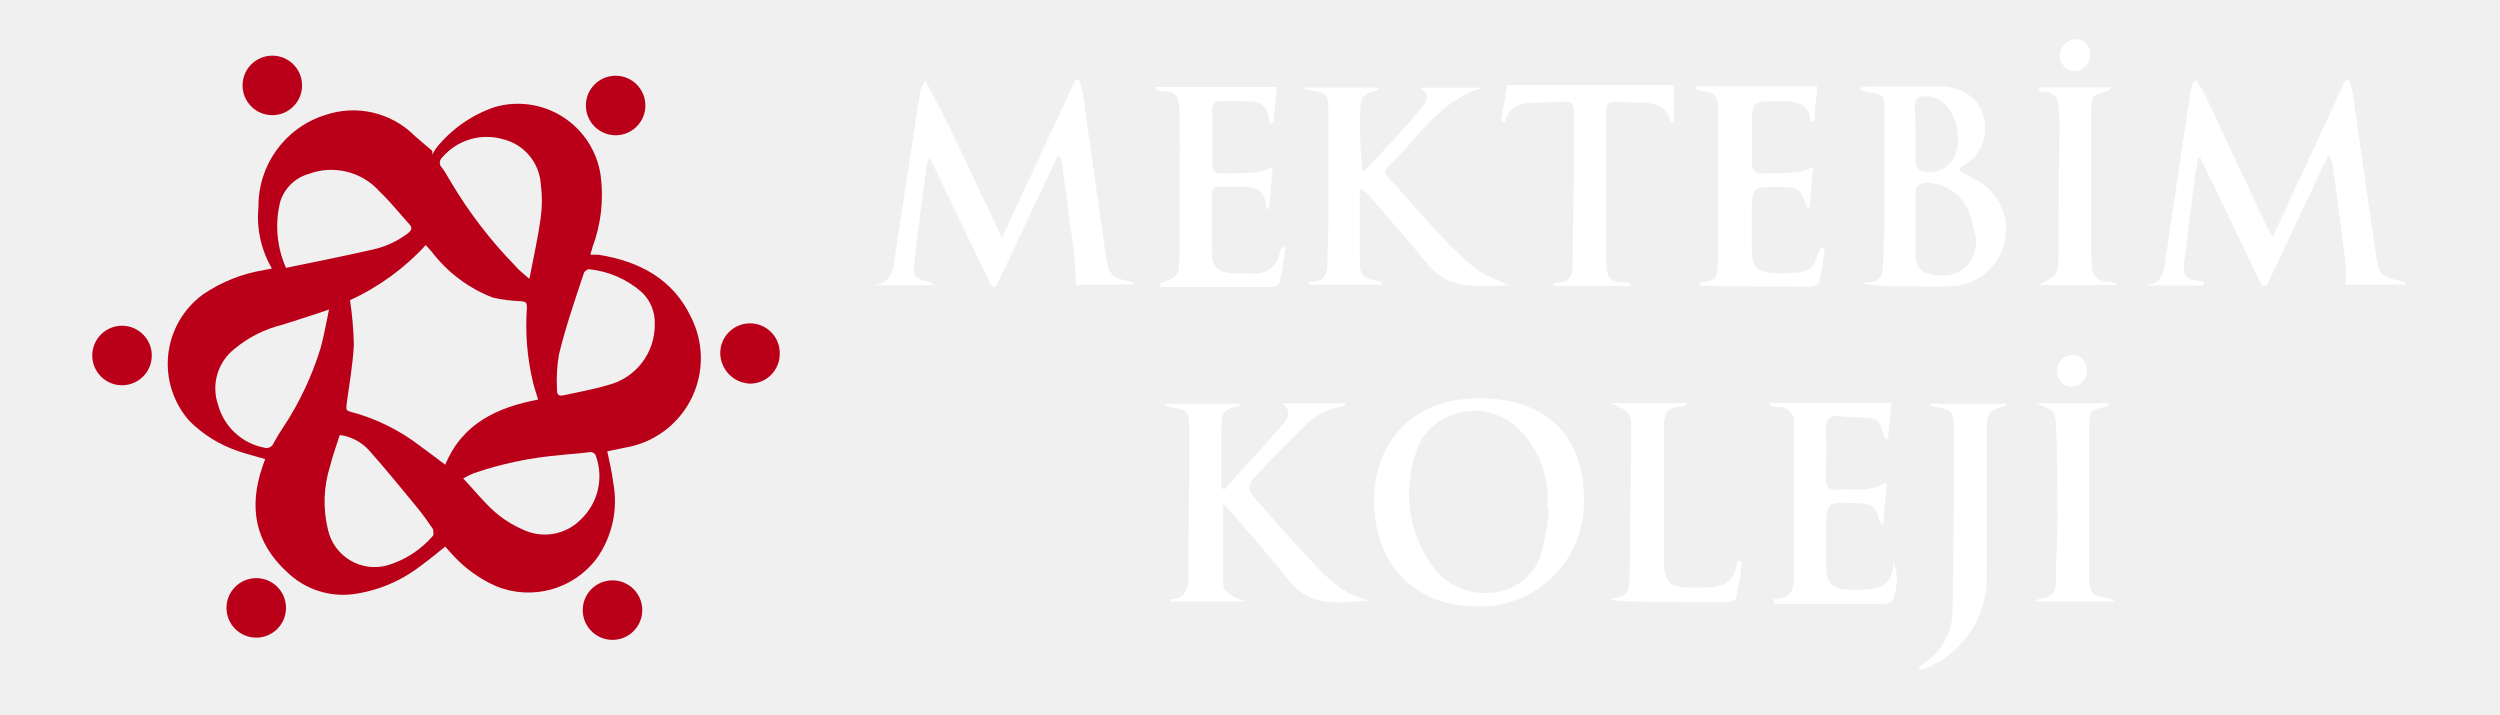
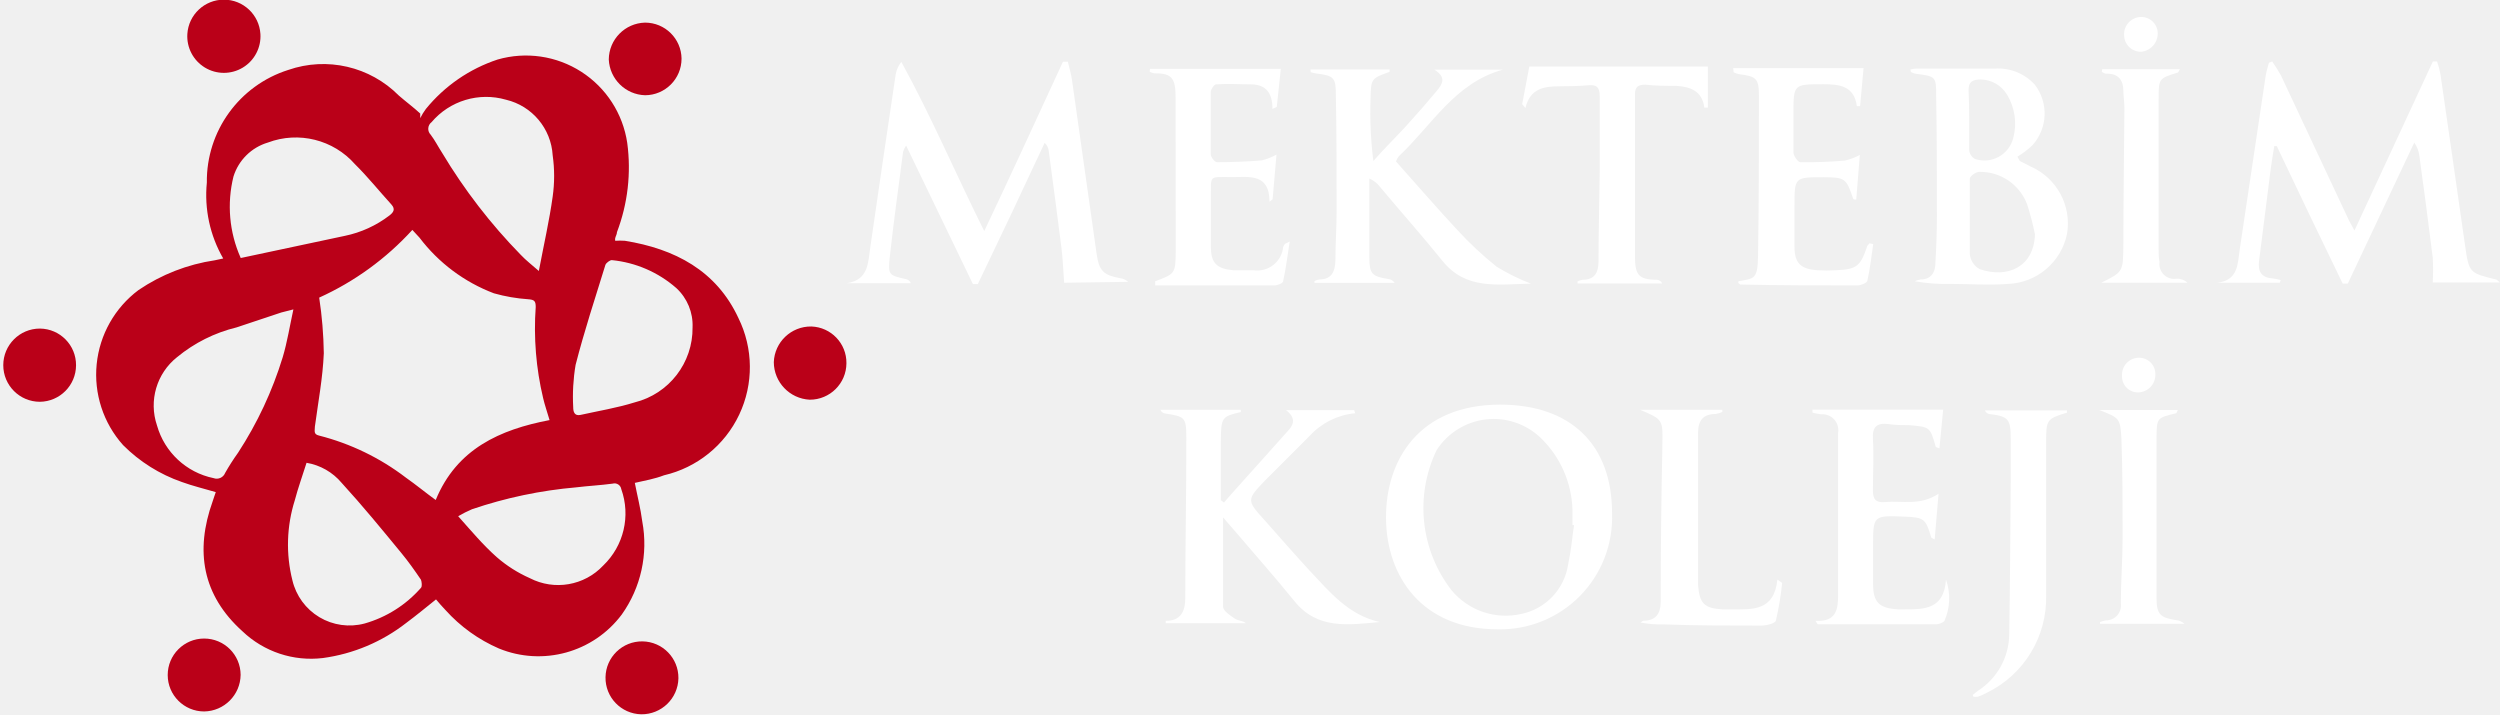
<svg xmlns="http://www.w3.org/2000/svg" id="Layer_1" data-name="Layer 1" viewBox="0 0 168 48">
  <g id="_46etHi" data-name="46etHi">
-     <path d="M72.32,19.14c-.06-.82-.08-1.5-.16-2.17-.25-2-.53-4-.8-6.07a.77.77,0,0,0-.26-.47l-4.16,8.82-.3,0c-1.38-2.85-2.75-5.7-4.16-8.65a1.44,1.44,0,0,0-.19.38c-.29,2.19-.6,4.39-.83,6.59-.12,1.11-.06,1.11,1,1.36a.39.39,0,0,1,.28.24h-4c1.34-.2,1.3-1.26,1.44-2.21Q61,11.58,61.83,6.2a1.68,1.68,0,0,1,.35-.78c1.87,3.37,3.36,6.91,5.16,10.54L72.25,5.4l.3,0a10.52,10.52,0,0,1,.25,1.08c.52,3.63,1,7.25,1.54,10.87.16,1.09.43,1.34,1.5,1.54a.88.88,0,0,1,.47.22Z" fill="#fff" />
-     <path d="M148.07,19.19h-3.91c1.32-.15,1.27-1.17,1.41-2.08.53-3.62,1.08-7.24,1.62-10.86,0-.26.13-.51.19-.77l.21-.08c.18.29.39.57.54.87q2.12,4.5,4.22,9l.37.67c1.67-3.62,3.28-7.08,4.88-10.54l.26,0a4.25,4.25,0,0,1,.23.77c.52,3.55,1,7.1,1.53,10.64.25,1.73.26,1.72,1.93,2.14,0,0,.1.07.24.18h-4.18a13,13,0,0,0,0-1.54c-.26-2.1-.54-4.2-.82-6.29a1.85,1.85,0,0,0-.33-.88l-4.14,8.79-.32,0-4.13-8.6-.16,0c-.08.48-.16,1-.23,1.43-.24,1.9-.47,3.81-.72,5.71-.09.68.16,1.05.86,1.1a3,3,0,0,1,.49.1Z" fill="#fff" />
-     <path d="M99.34,40.76c-4.75,0-6.94-3.33-7-6.93s2.05-7.06,7.1-7.06c4.42,0,7,2.49,7,6.77A7,7,0,0,1,99.34,40.76Zm4.76-6.52H104c0-.33,0-.65,0-1a6.5,6.5,0,0,0-2-4.46,4.23,4.23,0,0,0-6.48.76,8.32,8.32,0,0,0,.9,8.72,4.41,4.41,0,0,0,4.39,1.48,3.71,3.71,0,0,0,2.89-3.09C103.91,35.87,104,35.05,104.1,34.24Z" fill="#fff" />
-     <path d="M87.67,5.88H92.6a1.42,1.42,0,0,1,0,.15c-1.14.4-1.17.4-1.2,1.68a25.61,25.61,0,0,0,.18,3.87c.69-.72,1.38-1.43,2.06-2.17S94.92,8,95.54,7.21c.33-.39.65-.82-.15-1.32h4.3c-3,.82-4.44,3.48-6.48,5.4-.07.06-.09.17-.17.32,1.26,1.42,2.51,2.87,3.82,4.27a21.22,21.22,0,0,0,2.45,2.29,12.43,12.43,0,0,0,2.13,1c-2.1.05-4,.4-5.5-1.41-1.26-1.56-2.61-3.07-3.92-4.6a1.55,1.55,0,0,0-.64-.5v2.2c0,.89,0,1.79,0,2.69s.18,1.17,1.19,1.33a.58.58,0,0,1,.39.25H87.91l0-.11a1,1,0,0,1,.29-.11c.81,0,1-.52,1-1.18,0-1,.07-2.05.07-3.07,0-2.41,0-4.83,0-7.24,0-1.08-.12-1.21-1.22-1.34a2.21,2.21,0,0,1-.35-.08Z" fill="#fff" />
-     <path d="M86.15,27.1h4.22l.06.2a4.39,4.39,0,0,0-2.85,1.42c-.93.93-1.87,1.86-2.78,2.82-1.14,1.2-1.14,1.22,0,2.48.92,1,1.83,2.11,2.79,3.12,1.26,1.32,2.44,2.78,4.39,3.2-2,.18-3.88.5-5.33-1.3-1.22-1.51-2.51-3-3.77-4.44l-.67-.77c0,1.92,0,3.74,0,5.56,0,.26.42.54.7.72s.5.12.73.31h-5c0-.07,0-.15,0-.15.91,0,1.21-.58,1.22-1.42,0-3.34.07-6.68.06-10,0-1.27-.1-1.3-1.35-1.49a.37.37,0,0,1-.26-.23h5c0,.06,0,.13,0,.14-1.19.28-1.23.34-1.24,1.78,0,1.24,0,2.48,0,3.72l.19.14,1-1.12c1-1.1,2-2.18,2.94-3.28C86.57,28.09,86.85,27.64,86.15,27.1Z" fill="#fff" />
-     <path d="M125.06,5.88a1.91,1.91,0,0,1,.33-.06c1.65,0,3.29,0,4.93,0a3.13,3.13,0,0,1,2.49,1,3,3,0,0,1-.16,3.77,6.87,6.87,0,0,1-1,.72l.15.26c.23.12.46.23.69.36a3.8,3.8,0,0,1-1.46,7.3c-1.16.09-2.34,0-3.51,0a11.08,11.08,0,0,1-2.28-.16,1.23,1.23,0,0,1,.37-.12c.69,0,.89-.47.93-1,0-1,.09-1.94.09-2.91,0-2.49,0-5,0-7.48,0-1.21,0-1.24-1.31-1.4A1,1,0,0,1,125,6Zm7.75,10.28a14.64,14.64,0,0,0-.48-1.87,3.11,3.11,0,0,0-3-2c-.21,0-.59.28-.59.43,0,1.57,0,3.14,0,4.7a1.21,1.21,0,0,0,.62.9C131.14,18.92,132.75,18.17,132.81,16.16ZM128.72,9h0c0,.65,0,1.29,0,1.93a.72.72,0,0,0,.36.55,1.86,1.86,0,0,0,2.38-1.3,3.43,3.43,0,0,0-.39-2.72,2,2,0,0,0-1.6-1c-.5,0-.81.12-.79.71S128.72,8.41,128.72,9Z" fill="#fff" />
-     <path d="M119.15,40.23c1.32.08,1.41-.75,1.41-1.62q0-5,0-10.09a1,1,0,0,0-1.06-1.16,3.38,3.38,0,0,1-.54-.09v-.19h8.14l-.23,2.41a1.55,1.55,0,0,1-.24-.1c-.34-1.23-.34-1.24-1.66-1.35-.42,0-.85,0-1.27-.07-.73-.08-1,.17-1,1,.07,1.07,0,2.14,0,3.21,0,.57.2.77.74.72,1.07-.1,2.19.25,3.35-.51l-.24,2.84c-.11-.06-.2-.08-.21-.12-.34-1.16-.45-1.25-1.62-1.3-2-.08-2-.08-2,1.9,0,.77,0,1.54,0,2.32,0,1.18.37,1.53,1.57,1.6h.37c1.26,0,2.48,0,2.61-1.83a3.53,3.53,0,0,1-.11,2.59.75.75,0,0,1-.47.19h-7.44Z" fill="#fff" />
-     <path d="M114,5.8h8.12l-.21,2.36-.21,0c-.16-1.28-1.09-1.36-2.09-1.37-1.88,0-1.88,0-1.88,1.87,0,.79,0,1.59,0,2.39,0,.22.28.6.44.61.91,0,1.83,0,2.75-.1a3.68,3.68,0,0,0,.91-.35l-.22,2.74c-.12,0-.19,0-.2-.06-.44-1.27-.5-1.32-1.9-1.33-1.79,0-1.79,0-1.79,1.8,0,.85,0,1.69,0,2.54,0,1,.39,1.38,1.41,1.45a9.61,9.61,0,0,0,1.2,0c1.25-.05,1.49-.24,1.91-1.46a.78.78,0,0,1,.16-.21l.22,0c-.11.76-.19,1.53-.36,2.27,0,.15-.4.31-.61.31-2.44,0-4.87,0-7.31-.05,0,0-.07-.06-.11-.09s0-.11,0-.12c1-.19,1.19-.06,1.22-1.57,0-3.31,0-6.62,0-9.93,0-1.15-.14-1.26-1.26-1.41A2,2,0,0,1,114,6Z" fill="#fff" />
-     <path d="M77.67,5.84h8.15l-.24,2.37-.28.13c0-1-.39-1.5-1.28-1.53-.74,0-1.49-.06-2.23,0-.12,0-.33.3-.33.47,0,1.29,0,2.59,0,3.88,0,.18.25.5.39.5.91,0,1.83,0,2.75-.11a3.91,3.91,0,0,0,.93-.36l-.24,2.75-.2.15c0-1.76-1.25-1.53-2.3-1.53-1.56,0-1.33-.16-1.35,1.35,0,1,0,2,0,3s.35,1.37,1.39,1.46c.42,0,.85,0,1.27,0A1.63,1.63,0,0,0,86,16.89a.5.5,0,0,1,.1-.19s0,0,.3-.15c-.14.92-.24,1.7-.41,2.47,0,.13-.36.27-.56.27-2.48,0-5,0-7.45,0,0-.16,0-.24,0-.25,1.23-.47,1.26-.47,1.28-1.84,0-3.19.06-6.37,0-9.56,0-1.18-.19-1.55-1.3-1.52A1,1,0,0,1,77.66,6Z" fill="#fff" />
-     <path d="M100.87,8.06l.43-2.35h11.18V8.26l-.22,0c-.13-1-.87-1.3-1.75-1.36-.64,0-1.29,0-1.94-.07-.44,0-.64.14-.63.59,0,3.36,0,6.72,0,10.08,0,1.15.2,1.49,1.38,1.48.11,0,.22.07.32.24h-5.27l0-.13a.94.94,0,0,1,.31-.1c.76,0,1-.45,1-1.12,0-1.86.06-3.73.08-5.6,0-1.59,0-3.18,0-4.78,0-.53-.19-.7-.7-.66s-1.19.06-1.79.07c-1,0-1.87.1-2.14,1.35Z" fill="#fff" />
-     <path d="M108.21,27.09h5.12l0,.13a1.59,1.59,0,0,1-.41.12c-.79,0-1.1.42-1.1,1.19,0,3,0,6,0,9,0,.14,0,.29,0,.44.09,1.15.38,1.44,1.51,1.51h.53c1.34,0,2.7.13,2.9-1.86l.3.2a20.2,20.2,0,0,1-.39,2.35c0,.18-.59.31-.9.31-2,0-4,0-6.06-.07a6.23,6.23,0,0,1-1.47-.13c.07,0,.14-.1.21-.1.75,0,1.06-.44,1.06-1.16q.06-4.82.11-9.63a.75.75,0,0,0,0-.15C109.64,27.69,109.64,27.69,108.21,27.09Z" fill="#fff" />
-     <path d="M128.94,44.86c.11-.09.21-.19.33-.27a4.21,4.21,0,0,0,1.94-3.52c.06-3.18.07-6.37.09-9.55,0-.87,0-1.75,0-2.62,0-1.24-.13-1.41-1.34-1.56a.32.32,0,0,1-.26-.21h5.11c0,.05,0,.13,0,.13-1.26.38-1.3.45-1.29,1.81,0,3.18,0,6.37,0,9.55a6.6,6.6,0,0,1-3.7,6.11,4.56,4.56,0,0,1-.55.24,1.18,1.18,0,0,1-.27,0Z" fill="#fff" />
-     <path d="M136.81,27.1h4.9c-.05.12-.07.19-.09.2-1.17.28-1.22.28-1.23,1.45,0,3.36,0,6.72,0,10.09,0,1,.25,1.2,1.21,1.35a.82.82,0,0,1,.52.23h-5.25l0-.11a2.26,2.26,0,0,1,.37-.11.93.93,0,0,0,.91-1.05c0-1.37.11-2.74.11-4.11,0-2,0-4.08-.08-6.12C138.13,27.6,138.09,27.6,136.81,27.1Z" fill="#fff" />
-     <path d="M137,5.87h4.85c-.07.1-.1.19-.14.21-1.19.36-1.19.37-1.19,1.64,0,3.13,0,6.27,0,9.4,0,.25.05.5.05.75a1,1,0,0,0,1.07,1.05.93.93,0,0,1,.64.24h-5.33c1.36-.67,1.37-.67,1.38-2.3q0-4.29.07-8.59c0-.34-.06-.69-.06-1,0-.72-.33-1.12-1.09-1.1-.09,0-.17-.07-.26-.11Z" fill="#fff" />
-     <path d="M140.48,3.62a1.16,1.16,0,0,1-1,1.16,1.05,1.05,0,0,1-1.06-1,1.07,1.07,0,0,1,1-1.14A1,1,0,0,1,140.48,3.62Z" fill="#fff" />
-     <path d="M139.25,26a1,1,0,0,1-1-1.05,1.05,1.05,0,0,1,1-1.11,1,1,0,0,1,1,1A1.11,1.11,0,0,1,139.25,26Z" fill="#fff" />
+     <path d="M71.51,19c-.06-.88-.09-1.61-.18-2.34-.27-2.19-.57-4.37-.86-6.55a.85.85,0,0,0-.27-.51Q68,14.33,65.71,19.09l-.33,0L60.89,9.78a1.62,1.62,0,0,0-.2.41c-.31,2.37-.64,4.73-.9,7.11-.12,1.19-.06,1.2,1.11,1.46a.44.44,0,0,1,.31.27H56.92c1.45-.23,1.41-1.37,1.56-2.39Q59.32,10.82,60.19,5a1.84,1.84,0,0,1,.38-.84c2,3.64,3.62,7.45,5.57,11.37C68,11.62,69.7,7.89,71.43,4.15l.33,0c.09.39.21.78.27,1.17.56,3.91,1.1,7.82,1.66,11.72.17,1.18.46,1.45,1.61,1.66a.92.92,0,0,1,.51.24Z" fill="#fff" />
+     <path d="M153.2,19H149c1.41-.16,1.37-1.26,1.51-2.24q.87-5.87,1.75-11.71c.05-.28.14-.56.21-.83l.22-.09a10.48,10.48,0,0,1,.59.94q2.28,4.85,4.55,9.7c.08.17.18.33.39.72,1.81-3.89,3.54-7.63,5.27-11.36l.28,0A5.24,5.24,0,0,1,164,5c.56,3.83,1.1,7.66,1.65,11.48.27,1.86.28,1.86,2.08,2.3.06,0,.11.08.26.2h-4.51a15,15,0,0,0,0-1.66q-.42-3.39-.89-6.79a2,2,0,0,0-.35-.95l-4.47,9.48-.34,0Q155.2,14.47,153,9.82l-.17,0c-.08.52-.17,1-.24,1.55-.26,2-.51,4.1-.78,6.15-.1.74.17,1.14.92,1.19a3.12,3.12,0,0,1,.53.11Z" fill="#fff" />
+     <path d="M100.64,42.29c-5.11,0-7.48-3.59-7.5-7.48s2.21-7.61,7.66-7.62c4.76,0,7.54,2.69,7.53,7.31A7.52,7.52,0,0,1,100.64,42.29Zm5.14-7h-.11c0-.35,0-.7,0-1.05a7,7,0,0,0-2.13-4.81,4.56,4.56,0,0,0-7,.82,9,9,0,0,0,1,9.41,4.72,4.72,0,0,0,4.72,1.59,4,4,0,0,0,3.12-3.33C105.58,37,105.65,36.13,105.78,35.25Z" fill="#fff" />
+     <path d="M88.06,4.67h5.32c0,.07,0,.16,0,.16-1.23.44-1.25.44-1.28,1.81a26,26,0,0,0,.19,4.18C93,10,93.76,9.27,94.49,8.47s1.39-1.56,2.06-2.36c.35-.43.7-.89-.16-1.43H101c-3.24.88-4.79,3.76-7,5.82a1.21,1.21,0,0,0-.19.35c1.37,1.53,2.72,3.1,4.12,4.6a23.62,23.62,0,0,0,2.64,2.47,13.81,13.81,0,0,0,2.31,1.14c-2.27.05-4.36.43-5.94-1.52-1.36-1.69-2.81-3.31-4.22-5a1.69,1.69,0,0,0-.7-.54V14.4c0,1,0,1.94,0,2.9,0,1.13.19,1.27,1.28,1.45a.58.58,0,0,1,.42.26H88.33l0-.12a1,1,0,0,1,.32-.11c.87,0,1.07-.57,1.09-1.28,0-1.1.08-2.2.08-3.3,0-2.61,0-5.21-.05-7.82,0-1.16-.13-1.3-1.31-1.44a2.62,2.62,0,0,1-.38-.09Z" fill="#fff" />
+     <path d="M86.42,27.56H91l.07.21A4.75,4.75,0,0,0,88,29.3c-1,1-2,2-3,3-1.24,1.3-1.23,1.32,0,2.68,1,1.13,2,2.27,3,3.36,1.35,1.43,2.62,3,4.72,3.46-2.09.19-4.18.53-5.74-1.41-1.32-1.63-2.71-3.19-4.07-4.79l-.72-.83c0,2.07,0,4,0,6,0,.27.46.58.76.78s.53.13.78.33H78.34a.52.52,0,0,1,0-.16c1,0,1.31-.62,1.31-1.54,0-3.6.08-7.19.07-10.79,0-1.37-.11-1.4-1.46-1.61a.39.39,0,0,1-.28-.24h5.4c0,.06,0,.14,0,.15-1.28.3-1.32.36-1.34,1.92,0,1.33,0,2.67,0,4l.21.16c.35-.41.71-.81,1.07-1.21,1.05-1.18,2.12-2.35,3.17-3.54C86.88,28.62,87.18,28.14,86.42,27.56Z" fill="#fff" />
+     <path d="M128.38,4.67a2.25,2.25,0,0,1,.36-.06c1.78,0,3.55,0,5.32,0a3.33,3.33,0,0,1,2.68,1.08,3.18,3.18,0,0,1-.17,4.08,6.18,6.18,0,0,1-1,.76l.16.29.75.38a4.18,4.18,0,0,1,2.43,4.49,4.21,4.21,0,0,1-4,3.39c-1.25.1-2.52,0-3.78,0a12,12,0,0,1-2.46-.18,1.46,1.46,0,0,1,.39-.12c.74,0,1-.51,1-1.12.06-1,.1-2.09.1-3.14,0-2.69,0-5.37-.05-8.06,0-1.31,0-1.33-1.41-1.51a1.72,1.72,0,0,1-.29-.11Zm8.37,11.08a19.1,19.1,0,0,0-.52-2A3.37,3.37,0,0,0,133,11.55c-.23,0-.63.3-.63.46,0,1.69,0,3.39,0,5.08a1.31,1.31,0,0,0,.67,1C134.94,18.73,136.68,17.92,136.75,15.75ZM132.33,8h0c0,.7,0,1.4,0,2.09a.77.77,0,0,0,.38.59,2,2,0,0,0,2.58-1.4,3.75,3.75,0,0,0-.43-2.94,2.11,2.11,0,0,0-1.73-1c-.54,0-.87.13-.84.76S132.33,7.39,132.33,8Z" fill="#fff" />
+     <path d="M122,41.72c1.43.08,1.52-.81,1.52-1.76,0-3.62,0-7.25,0-10.87a1.07,1.07,0,0,0-1.14-1.25,4.21,4.21,0,0,1-.58-.11v-.2h8.78l-.25,2.6c-.17-.07-.25-.08-.25-.11-.38-1.33-.38-1.33-1.8-1.45-.45,0-.91,0-1.36-.07-.79-.1-1.11.17-1.06,1,.07,1.15,0,2.31,0,3.46,0,.61.21.83.8.78,1.15-.11,2.36.27,3.61-.56l-.26,3.07c-.12-.07-.21-.09-.23-.13-.37-1.25-.48-1.35-1.75-1.4-2.16-.09-2.16-.09-2.16,2,0,.83,0,1.66,0,2.49,0,1.28.4,1.66,1.69,1.74h.4c1.36,0,2.68,0,2.81-2a3.76,3.76,0,0,1-.11,2.79.92.92,0,0,1-.51.21c-2.68,0-5.35,0-8,0Z" fill="#fff" />
+     <path d="M116.47,4.58h8.76L125,7.13l-.22,0c-.18-1.37-1.19-1.47-2.26-1.47-2,0-2,0-2,2,0,.86,0,1.72,0,2.58,0,.24.3.65.46.66a29.37,29.37,0,0,0,3-.11,3.88,3.88,0,0,0,1-.38l-.24,3c-.12,0-.2,0-.21-.07-.47-1.37-.54-1.42-2-1.43-1.94,0-1.94,0-1.94,1.94,0,.92,0,1.83,0,2.74,0,1.1.43,1.49,1.52,1.57a11.11,11.11,0,0,0,1.29,0c1.36-.06,1.62-.27,2.06-1.57,0-.09.12-.16.17-.24l.25.05c-.12.82-.21,1.65-.39,2.45,0,.15-.43.33-.66.33-2.63,0-5.26,0-7.89-.06,0,0-.07-.05-.11-.09s0-.12,0-.13c1-.2,1.29-.06,1.31-1.69.06-3.57.06-7.14.06-10.71,0-1.24-.15-1.36-1.36-1.52a2,2,0,0,1-.34-.12Z" fill="#fff" />
+     <path d="M77.28,4.63h8.79L85.8,7.18l-.29.14c0-1.05-.42-1.62-1.38-1.65-.81,0-1.61-.06-2.41,0-.13,0-.35.33-.36.5,0,1.4,0,2.8,0,4.19,0,.19.27.54.42.54q1.48,0,3-.12a4,4,0,0,0,1-.39l-.26,3-.21.16c0-1.9-1.35-1.65-2.48-1.65-1.68,0-1.43-.17-1.46,1.46,0,1.07,0,2.15,0,3.22s.37,1.48,1.5,1.58c.45,0,.91,0,1.36,0a1.75,1.75,0,0,0,2-1.57.82.82,0,0,1,.12-.2s0,0,.32-.16c-.16,1-.26,1.83-.44,2.66,0,.14-.39.29-.6.29-2.68,0-5.35,0-8,0,0-.18,0-.27,0-.28,1.33-.5,1.36-.5,1.38-2C79,13.45,79,10,79,6.58c0-1.28-.21-1.67-1.41-1.65a.86.86,0,0,1-.33-.11Z" fill="#fff" />
+     <path d="M102.29,7l.48-2.53h12V7.23l-.24,0c-.14-1.12-.94-1.4-1.88-1.46-.7,0-1.4,0-2.09-.08-.48,0-.69.15-.69.64,0,3.62,0,7.25,0,10.87,0,1.24.21,1.6,1.48,1.6a.42.42,0,0,1,.35.25h-5.69l0-.14a1.22,1.22,0,0,1,.34-.11c.81,0,1.06-.48,1.07-1.2,0-2,.06-4,.08-6,0-1.72,0-3.43,0-5.15,0-.58-.2-.77-.75-.72s-1.29.07-1.93.07c-1,0-2,.11-2.31,1.46Z" fill="#fff" />
+     <path d="M110.22,27.54h5.52l0,.14a1.56,1.56,0,0,1-.45.14c-.85,0-1.18.45-1.18,1.27,0,3.25,0,6.5,0,9.75,0,.16,0,.32,0,.48.1,1.24.41,1.55,1.63,1.63h.57c1.44,0,2.91.14,3.13-2l.32.22a19.35,19.35,0,0,1-.42,2.53c-.05.2-.63.34-1,.34-2.18,0-4.35,0-6.53-.08a7.26,7.26,0,0,1-1.59-.13c.08,0,.15-.12.23-.12.81,0,1.14-.47,1.15-1.24q0-5.2.11-10.39a1,1,0,0,0,0-.17C111.75,28.19,111.75,28.19,110.22,27.54Z" fill="#fff" />
+     <path d="M132.57,46.7c.12-.09.23-.2.35-.28a4.56,4.56,0,0,0,2.1-3.8c.06-3.43.07-6.87.1-10.3,0-.94,0-1.88,0-2.82,0-1.34-.14-1.52-1.45-1.68a.37.37,0,0,1-.28-.24h5.51c0,.06,0,.14,0,.15-1.36.41-1.4.49-1.4,1.94,0,3.44,0,6.87,0,10.31a7.09,7.09,0,0,1-4,6.58,3.42,3.42,0,0,1-.59.26,1,1,0,0,1-.3,0Z" fill="#fff" />
+     <path d="M141.06,27.55h5.29c-.07.13-.08.21-.11.22-1.26.3-1.31.3-1.32,1.56,0,3.63,0,7.26,0,10.88,0,1.07.26,1.3,1.3,1.46a.91.91,0,0,1,.57.25h-5.67l0-.12a1.82,1.82,0,0,1,.4-.11,1,1,0,0,0,1-1.14c0-1.48.12-2.95.12-4.43,0-2.2,0-4.4-.08-6.61C142.48,28.09,142.44,28.09,141.06,27.55Z" fill="#fff" />
+     <path d="M141.27,4.65h5.22c-.07.12-.1.21-.15.23-1.28.39-1.28.41-1.28,1.77,0,3.38,0,6.76,0,10.15,0,.26,0,.53.06.8a1,1,0,0,0,1.15,1.13A1,1,0,0,1,147,19H141.2c1.46-.72,1.47-.72,1.49-2.48,0-3.09.05-6.17.07-9.26,0-.37-.06-.75-.07-1.12,0-.79-.35-1.21-1.17-1.19-.09,0-.18-.08-.28-.12Z" fill="#fff" />
+     <path d="M145,2.23a1.24,1.24,0,0,1-1.12,1.25,1.13,1.13,0,0,1-1.14-1.11,1.16,1.16,0,0,1,1.11-1.23A1.11,1.11,0,0,1,145,2.23Z" fill="#fff" />
+     <path d="M143.7,26.37a1.07,1.07,0,0,1-1.1-1.13,1.14,1.14,0,0,1,1.13-1.2,1.09,1.09,0,0,1,1.11,1.12A1.18,1.18,0,0,1,143.7,26.37Z" fill="#fff" />
  </g>
-   <path d="M40.81,30.33c.14.71.32,1.4.4,2.11a6.66,6.66,0,0,1-1.12,5.1,5.74,5.74,0,0,1-6.73,1.86,8.65,8.65,0,0,1-2.92-2.09c-.18-.19-.35-.39-.52-.58-.58.46-1.09.89-1.63,1.28a9.49,9.49,0,0,1-4.57,1.92,5.39,5.39,0,0,1-4.41-1.47c-2.2-2-2.6-4.39-1.67-7.11.06-.16.12-.32.18-.5-.64-.19-1.26-.34-1.86-.55a8.47,8.47,0,0,1-3.22-2,5.78,5.78,0,0,1,.88-8.5,10.13,10.13,0,0,1,4.18-1.66l.47-.1a6.87,6.87,0,0,1-.9-4.15,6.4,6.4,0,0,1,4.45-6.15,5.84,5.84,0,0,1,6.06,1.4c.38.34.78.66,1.17,1l0,.25a2.8,2.8,0,0,1,.31-.5,8.57,8.57,0,0,1,3.9-2.7,5.62,5.62,0,0,1,7.1,4.57,10,10,0,0,1-.56,4.89c0,.11-.07.22-.1.33s0,.06,0,.14a4.91,4.91,0,0,1,.53,0c2.73.44,5,1.62,6.22,4.22A6.09,6.09,0,0,1,42.41,30C41.89,30.11,41.35,30.21,40.81,30.33ZM23.52,20.17a23.4,23.4,0,0,1,.26,3c-.07,1.34-.31,2.68-.49,4,0,.23-.1.41.23.49A13.19,13.19,0,0,1,28.27,30c.54.39,1.07.79,1.65,1.23,1.16-2.8,3.51-3.85,6.24-4.38-.13-.45-.26-.82-.35-1.19a16.42,16.42,0,0,1-.4-5c0-.33-.08-.39-.4-.42A10,10,0,0,1,33.12,20,9.44,9.44,0,0,1,29,16.9l-.39-.43A15.78,15.78,0,0,1,23.52,20.17Zm-1.41.63-.67.23c-.82.26-1.63.54-2.45.79a8,8,0,0,0-3.24,1.63,3.38,3.38,0,0,0-1.1,3.74,4,4,0,0,0,3.09,2.89.51.51,0,0,0,.64-.29,12.85,12.85,0,0,1,.68-1.12,20.49,20.49,0,0,0,2.48-5.27C21.77,22.59,21.91,21.75,22.11,20.8ZM19.22,18c1.94-.4,3.85-.78,5.74-1.21a6.12,6.12,0,0,0,2.45-1.11c.22-.18.34-.35.1-.61-.66-.73-1.28-1.51-2-2.2a4.35,4.35,0,0,0-4.8-1.17,2.8,2.8,0,0,0-1.88,1.86A6.86,6.86,0,0,0,19.22,18Zm3.61,11.24c-.22.7-.47,1.36-.64,2.05a7.94,7.94,0,0,0-.14,4.35A3.21,3.21,0,0,0,26,38a6.49,6.49,0,0,0,3.1-2c.07-.07,0-.33,0-.44-.34-.5-.69-1-1.08-1.47-1.06-1.29-2.12-2.59-3.23-3.84A3.23,3.23,0,0,0,22.83,29.23ZM44,21.77a2.8,2.8,0,0,0-.89-2.15,6.34,6.34,0,0,0-3.54-1.53c-.1,0-.31.15-.34.28C38.63,20.18,38,22,37.56,23.83a10.53,10.53,0,0,0-.13,2.32c0,.22,0,.5.41.42,1-.22,2-.39,3-.69A4.16,4.16,0,0,0,44,21.77Zm-8.42-3.05c.28-1.46.58-2.78.76-4.11a8.48,8.48,0,0,0,0-2.25,3.33,3.33,0,0,0-2.52-3,3.93,3.93,0,0,0-4.11,1.23.46.46,0,0,0,0,.69c.23.31.41.66.62,1a29.92,29.92,0,0,0,4.3,5.59C34.84,18.13,35.17,18.39,35.55,18.72ZM31.13,32.15c.73.78,1.36,1.57,2.1,2.23a7.14,7.14,0,0,0,1.83,1.17,3.4,3.4,0,0,0,4-.67,4,4,0,0,0,1-4.19.39.39,0,0,0-.48-.3c-.66.09-1.33.12-2,.2a24,24,0,0,0-5.74,1.21A5.59,5.59,0,0,0,31.13,32.15Z" fill="#ba0018" />
-   <path d="M41.16,43a2,2,0,1,1,2-2A2,2,0,0,1,41.16,43Z" fill="#ba0018" />
-   <path d="M10.2,23.89a2,2,0,0,1-2,2,2,2,0,1,1,0-4A2,2,0,0,1,10.2,23.89Z" fill="#ba0018" />
-   <path d="M43.37,7.09a2,2,0,0,1-2,2,2,2,0,0,1-2-2,2,2,0,0,1,2-2A2,2,0,0,1,43.37,7.09Z" fill="#ba0018" />
-   <path d="M52.4,23.78a2,2,0,0,1-2,2,2.08,2.08,0,0,1-2-2.05,2,2,0,0,1,2.06-2A2,2,0,0,1,52.4,23.78Z" fill="#ba0018" />
-   <path d="M17.22,42.85a2,2,0,1,1,2-2A2,2,0,0,1,17.22,42.85Z" fill="#ba0018" />
-   <path d="M16.3,5.74a2,2,0,0,1,4,0,2,2,0,1,1-4,0Z" fill="#ba0018" />
+   <path d="M42.66,32.45c.17.88.39,1.73.5,2.59a8.19,8.19,0,0,1-1.38,6.26,7,7,0,0,1-8.25,2.28A10.4,10.4,0,0,1,29.94,41c-.22-.23-.43-.47-.64-.72-.71.57-1.34,1.09-2,1.58a11.65,11.65,0,0,1-5.6,2.36,6.67,6.67,0,0,1-5.41-1.8c-2.7-2.43-3.19-5.4-2-8.73.06-.2.14-.4.21-.62-.78-.23-1.54-.41-2.28-.68a10.37,10.37,0,0,1-3.95-2.48A7.1,7.1,0,0,1,9.31,19.49a12.38,12.38,0,0,1,5.13-2l.56-.12a8.52,8.52,0,0,1-1.1-5.1A7.84,7.84,0,0,1,19.37,4.7,7.16,7.16,0,0,1,26.8,6.42c.47.41,1,.8,1.44,1.21l0,.31a4,4,0,0,1,.38-.62A10.45,10.45,0,0,1,33.44,4a6.88,6.88,0,0,1,8.71,5.6,12.26,12.26,0,0,1-.69,6c0,.14-.09.27-.12.41a.55.55,0,0,0,0,.17,4.82,4.82,0,0,1,.65,0c3.35.54,6.15,2,7.63,5.19a7.46,7.46,0,0,1-5,10.57C44,32.18,43.32,32.3,42.66,32.45ZM21.45,20a27.45,27.45,0,0,1,.31,3.74c-.07,1.65-.38,3.29-.6,4.93,0,.28-.11.51.28.6a16.18,16.18,0,0,1,5.84,2.83c.67.47,1.31,1,2,1.5,1.41-3.43,4.3-4.73,7.65-5.37-.16-.55-.32-1-.43-1.47A20.25,20.25,0,0,1,36,20.63c0-.41-.1-.49-.5-.52a11.29,11.29,0,0,1-2.31-.4,11.3,11.3,0,0,1-5-3.74l-.48-.52A19.18,19.18,0,0,1,21.45,20Zm-1.73.79L18.9,21c-1,.33-2,.67-3,1a10,10,0,0,0-4,2,4.15,4.15,0,0,0-1.35,4.59,5,5,0,0,0,3.8,3.54.61.61,0,0,0,.78-.35A14.77,14.77,0,0,1,16,30.42,25.32,25.32,0,0,0,19,24C19.3,23,19.47,21.92,19.72,20.77Zm-3.55-3.45c2.38-.5,4.72-1,7-1.49a7.38,7.38,0,0,0,3-1.37c.27-.21.42-.42.13-.74-.82-.9-1.58-1.85-2.44-2.7A5.31,5.31,0,0,0,18,9.58a3.45,3.45,0,0,0-2.31,2.28A8.43,8.43,0,0,0,16.17,17.32ZM20.6,31.1c-.27.86-.57,1.68-.79,2.52A9.88,9.88,0,0,0,19.65,39,3.94,3.94,0,0,0,24.5,41.9a7.91,7.91,0,0,0,3.79-2.4c.09-.09.05-.41,0-.54-.42-.62-.85-1.23-1.33-1.81-1.3-1.58-2.6-3.17-4-4.7A3.94,3.94,0,0,0,20.6,31.1ZM46.54,22a3.4,3.4,0,0,0-1.09-2.64,7.72,7.72,0,0,0-4.34-1.88c-.12,0-.38.18-.43.33-.69,2.23-1.42,4.45-2,6.71a12.82,12.82,0,0,0-.16,2.85c0,.26.06.61.5.51,1.21-.27,2.45-.47,3.63-.84A5.13,5.13,0,0,0,46.54,22ZM36.21,18.21c.34-1.79.71-3.41.93-5a9.89,9.89,0,0,0,0-2.77A4.09,4.09,0,0,0,34,6.7a4.81,4.81,0,0,0-5,1.51.56.56,0,0,0-.06.84c.29.38.51.82.77,1.22A37,37,0,0,0,35,17.13C35.34,17.49,35.74,17.8,36.21,18.21ZM30.79,34.69c.89,1,1.66,1.92,2.58,2.74a8.8,8.8,0,0,0,2.23,1.42A4.15,4.15,0,0,0,40.54,38a4.85,4.85,0,0,0,1.21-5.13.46.46,0,0,0-.58-.37c-.81.11-1.63.15-2.45.25a29.71,29.71,0,0,0-7,1.47A8.22,8.22,0,0,0,30.79,34.69Z" fill="#ba0018" />
+   <path d="M43.09,48a2.45,2.45,0,1,1,2.5-2.42A2.47,2.47,0,0,1,43.09,48Z" fill="#ba0018" />
+   <path d="M5.11,24.55A2.46,2.46,0,0,1,2.68,27a2.46,2.46,0,1,1,0-4.92A2.45,2.45,0,0,1,5.11,24.55Z" fill="#ba0018" />
+   <path d="M45.8,3.94A2.46,2.46,0,0,1,43.35,6.4,2.52,2.52,0,0,1,40.91,4a2.5,2.5,0,0,1,2.44-2.48A2.45,2.45,0,0,1,45.8,3.94Z" fill="#ba0018" />
+   <path d="M56.88,24.41a2.46,2.46,0,0,1-2.47,2.45A2.54,2.54,0,0,1,52,24.34a2.49,2.49,0,0,1,2.52-2.4A2.44,2.44,0,0,1,56.88,24.41Z" fill="#ba0018" />
+   <path d="M13.72,47.81a2.45,2.45,0,1,1,2.45-2.46A2.49,2.49,0,0,1,13.72,47.81Z" fill="#ba0018" />
+   <path d="M12.59,2.28a2.46,2.46,0,0,1,4.91,0,2.46,2.46,0,1,1-4.91,0Z" fill="#ba0018" />
</svg>
